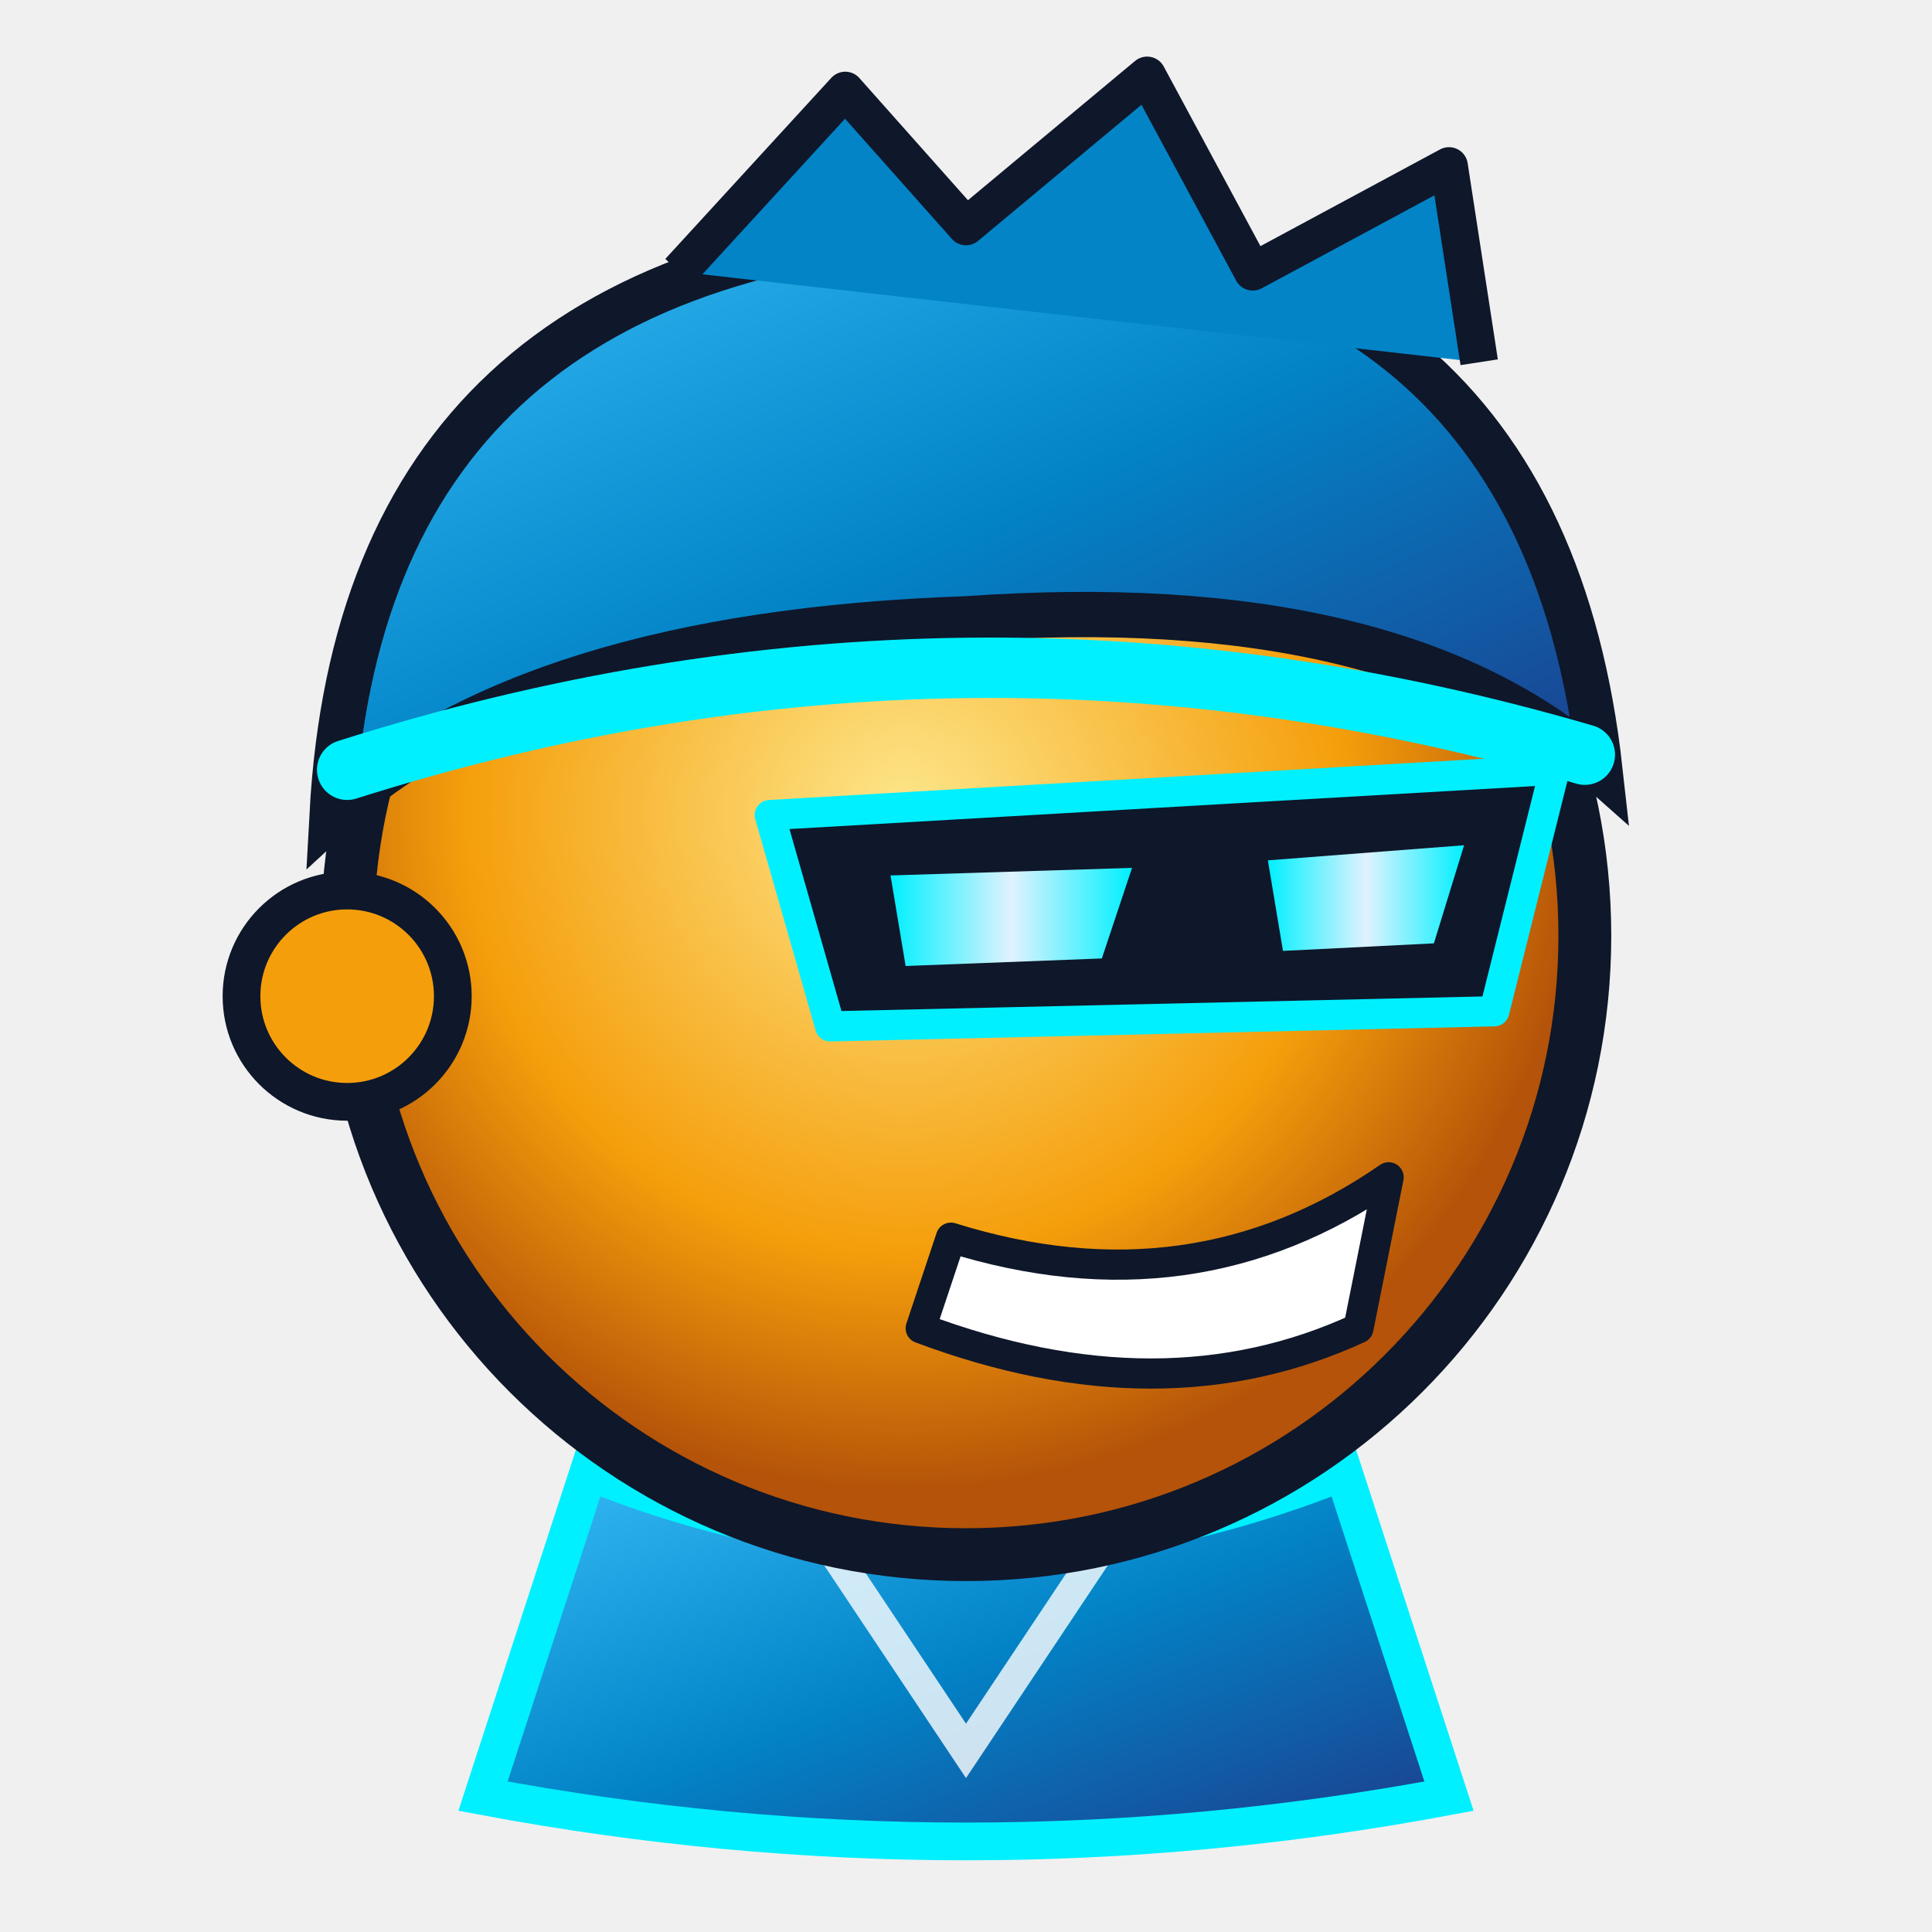
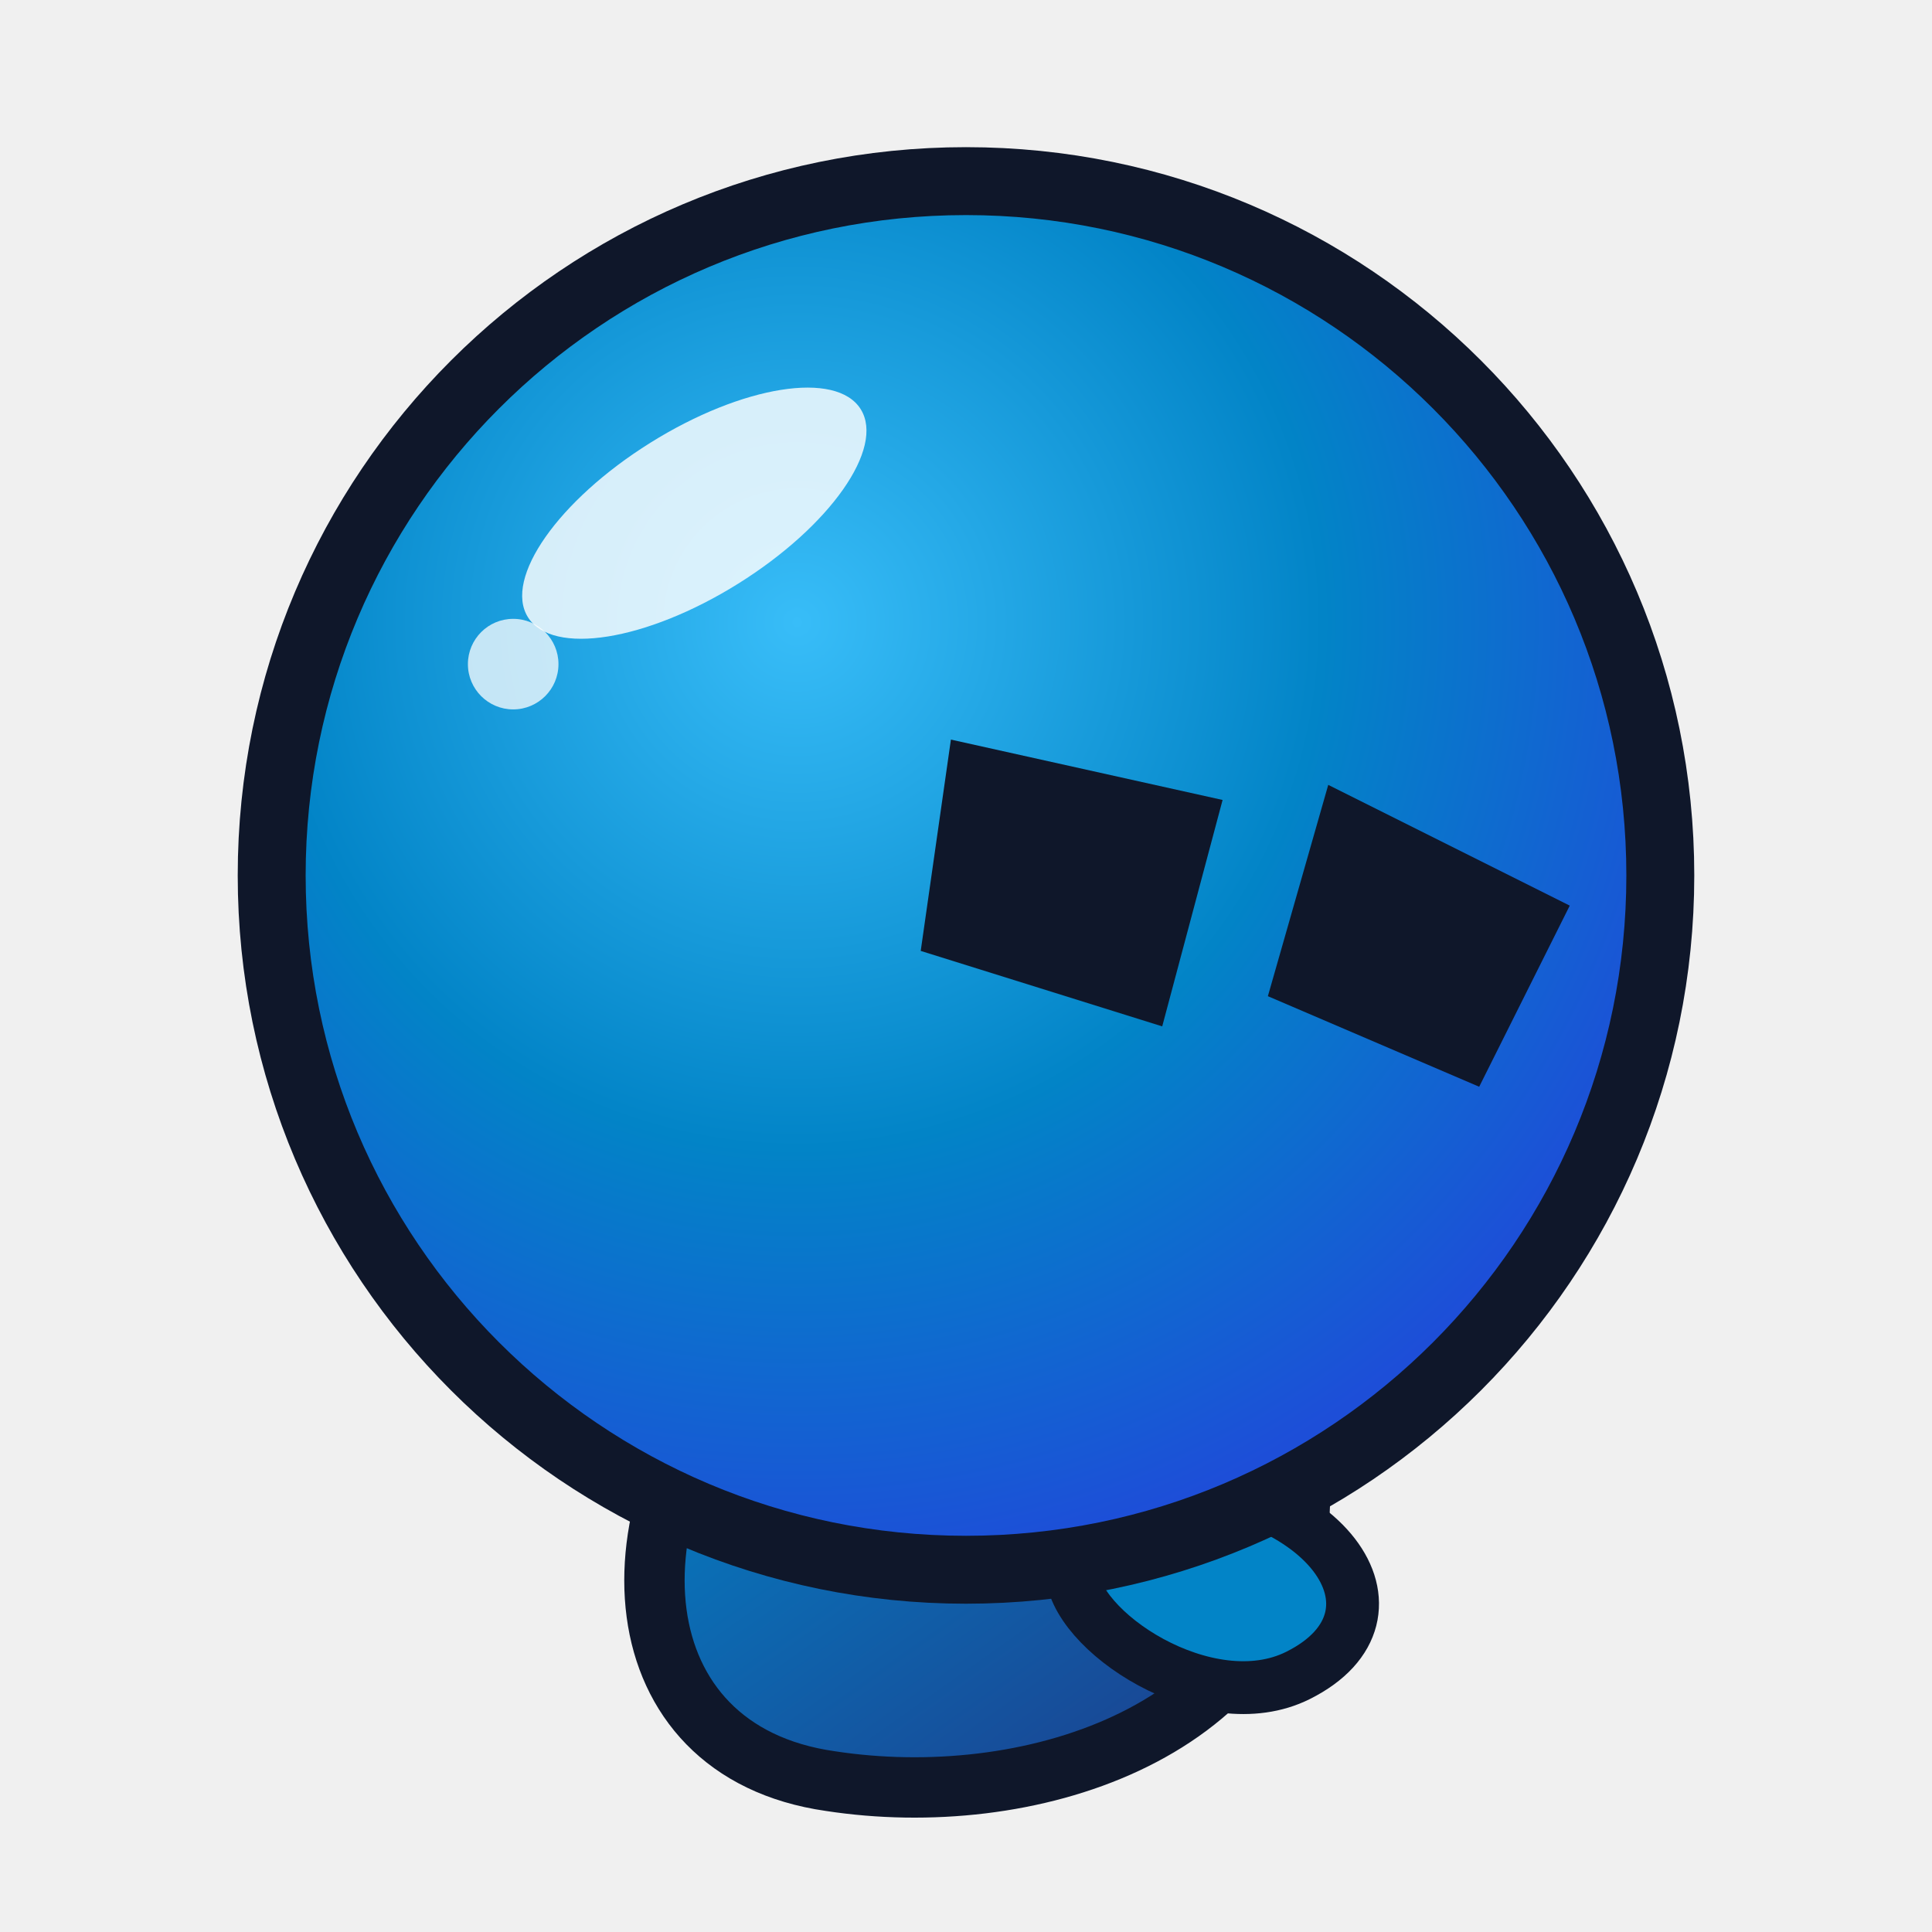
<svg xmlns="http://www.w3.org/2000/svg" viewBox="0 0 256 256" width="256" height="256">
  <defs>
-     <radialGradient id="skinA" cx="45%" cy="40%" r="55%">
-       <stop offset="0%" stop-color="#fde68a" />
-       <stop offset="65%" stop-color="#f59e0b" />
-       <stop offset="100%" stop-color="#b45309" />
+     <radialGradient id="headBlue" cx="38%" cy="32%" r="68%">
+       <stop offset="0%" stop-color="#38bdf8" />
+       <stop offset="55%" stop-color="#0284c7" />
+       <stop offset="100%" stop-color="#1d4ed8" />
    </radialGradient>
-     <linearGradient id="helmetA" x1="0%" y1="0%" x2="100%" y2="100%">
-       <stop offset="0%" stop-color="#38bdf8" />
-       <stop offset="50%" stop-color="#0284c7" />
+     <linearGradient id="bodyBlue" x1="0%" y1="0%" x2="100%" y2="100%">
+       <stop offset="0%" stop-color="#0284c7" />
      <stop offset="100%" stop-color="#1e3a8a" />
    </linearGradient>
-     <linearGradient id="visorA" x1="0%" y1="0%" x2="100%" y2="0%">
-       <stop offset="0%" stop-color="#00f0ff" />
-       <stop offset="50%" stop-color="#e0f2fe" />
-       <stop offset="100%" stop-color="#00f0ff" />
-     </linearGradient>
  </defs>
-   <path d="M78 195 Q128 215 178 195 L192 238 Q128 250 64 238 Z" fill="url(#helmetA)" stroke="#00f0ff" stroke-width="5" />
-   <path d="M108 202 L128 232 L148 202" fill="none" stroke="#ffffff" stroke-width="4" opacity="0.8" />
-   <circle cx="128" cy="124" r="82" fill="url(#skinA)" stroke="#0f172a" stroke-width="7" />
-   <circle cx="46" cy="132" r="14" fill="#f59e0b" stroke="#0f172a" stroke-width="5" />
-   <path d="M44 108 Q48 34 128 30 Q204 30 212 102 Q185 78 128 82 Q70 84 44 108 Z" fill="url(#helmetA)" stroke="#0f172a" stroke-width="6" />
-   <path d="M90 36 L112 12 L128 30 L152 10 L166 36 L192 22 L196 48" fill="#0284c7" stroke="#0f172a" stroke-width="5" stroke-linejoin="round" />
-   <path d="M46 102 Q128 76 210 100" fill="none" stroke="#00f0ff" stroke-width="8" stroke-linecap="round" />
-   <path d="M102 108 L206 102 L198 134 L110 136 Z" fill="#0f172a" stroke="#00f0ff" stroke-width="4" stroke-linejoin="round" />
-   <path d="M118 116 L150 115 L146 127 L120 128 Z" fill="url(#visorA)" />
-   <path d="M168 114 L194 112 L190 125 L170 126 Z" fill="url(#visorA)" />
-   <path d="M126 164 Q158 174 184 156 L180 176 Q154 188 122 176 Z" fill="#ffffff" stroke="#0f172a" stroke-width="4" stroke-linejoin="round" />
+   <path d="M100 178 C80 200, 82 232, 110 236 C136 240, 168 230, 172 202 C175 182, 150 174, 130 176 Z" fill="url(#bodyBlue)" stroke="#0f172a" stroke-width="8" stroke-linejoin="round" />
+   <path d="M150 196 C176 196, 188 214, 172 222 C160 228, 142 216, 142 208 Z" fill="#0284c7" stroke="#0f172a" stroke-width="7" stroke-linejoin="round" />
+   <circle cx="128" cy="116" r="92" fill="url(#headBlue)" stroke="#0f172a" stroke-width="9" />
+   <ellipse cx="92" cy="68" rx="26" ry="11" transform="rotate(-32 92 68)" fill="#ffffff" opacity="0.82" />
+   <circle cx="68" cy="88" r="6" fill="#ffffff" opacity="0.75" />
+   <polygon points="126,98 162,106 154,136 122,126" fill="#0f172a" />
+   <polygon points="176,104 208,120 196,144 168,132" fill="#0f172a" />
</svg>
